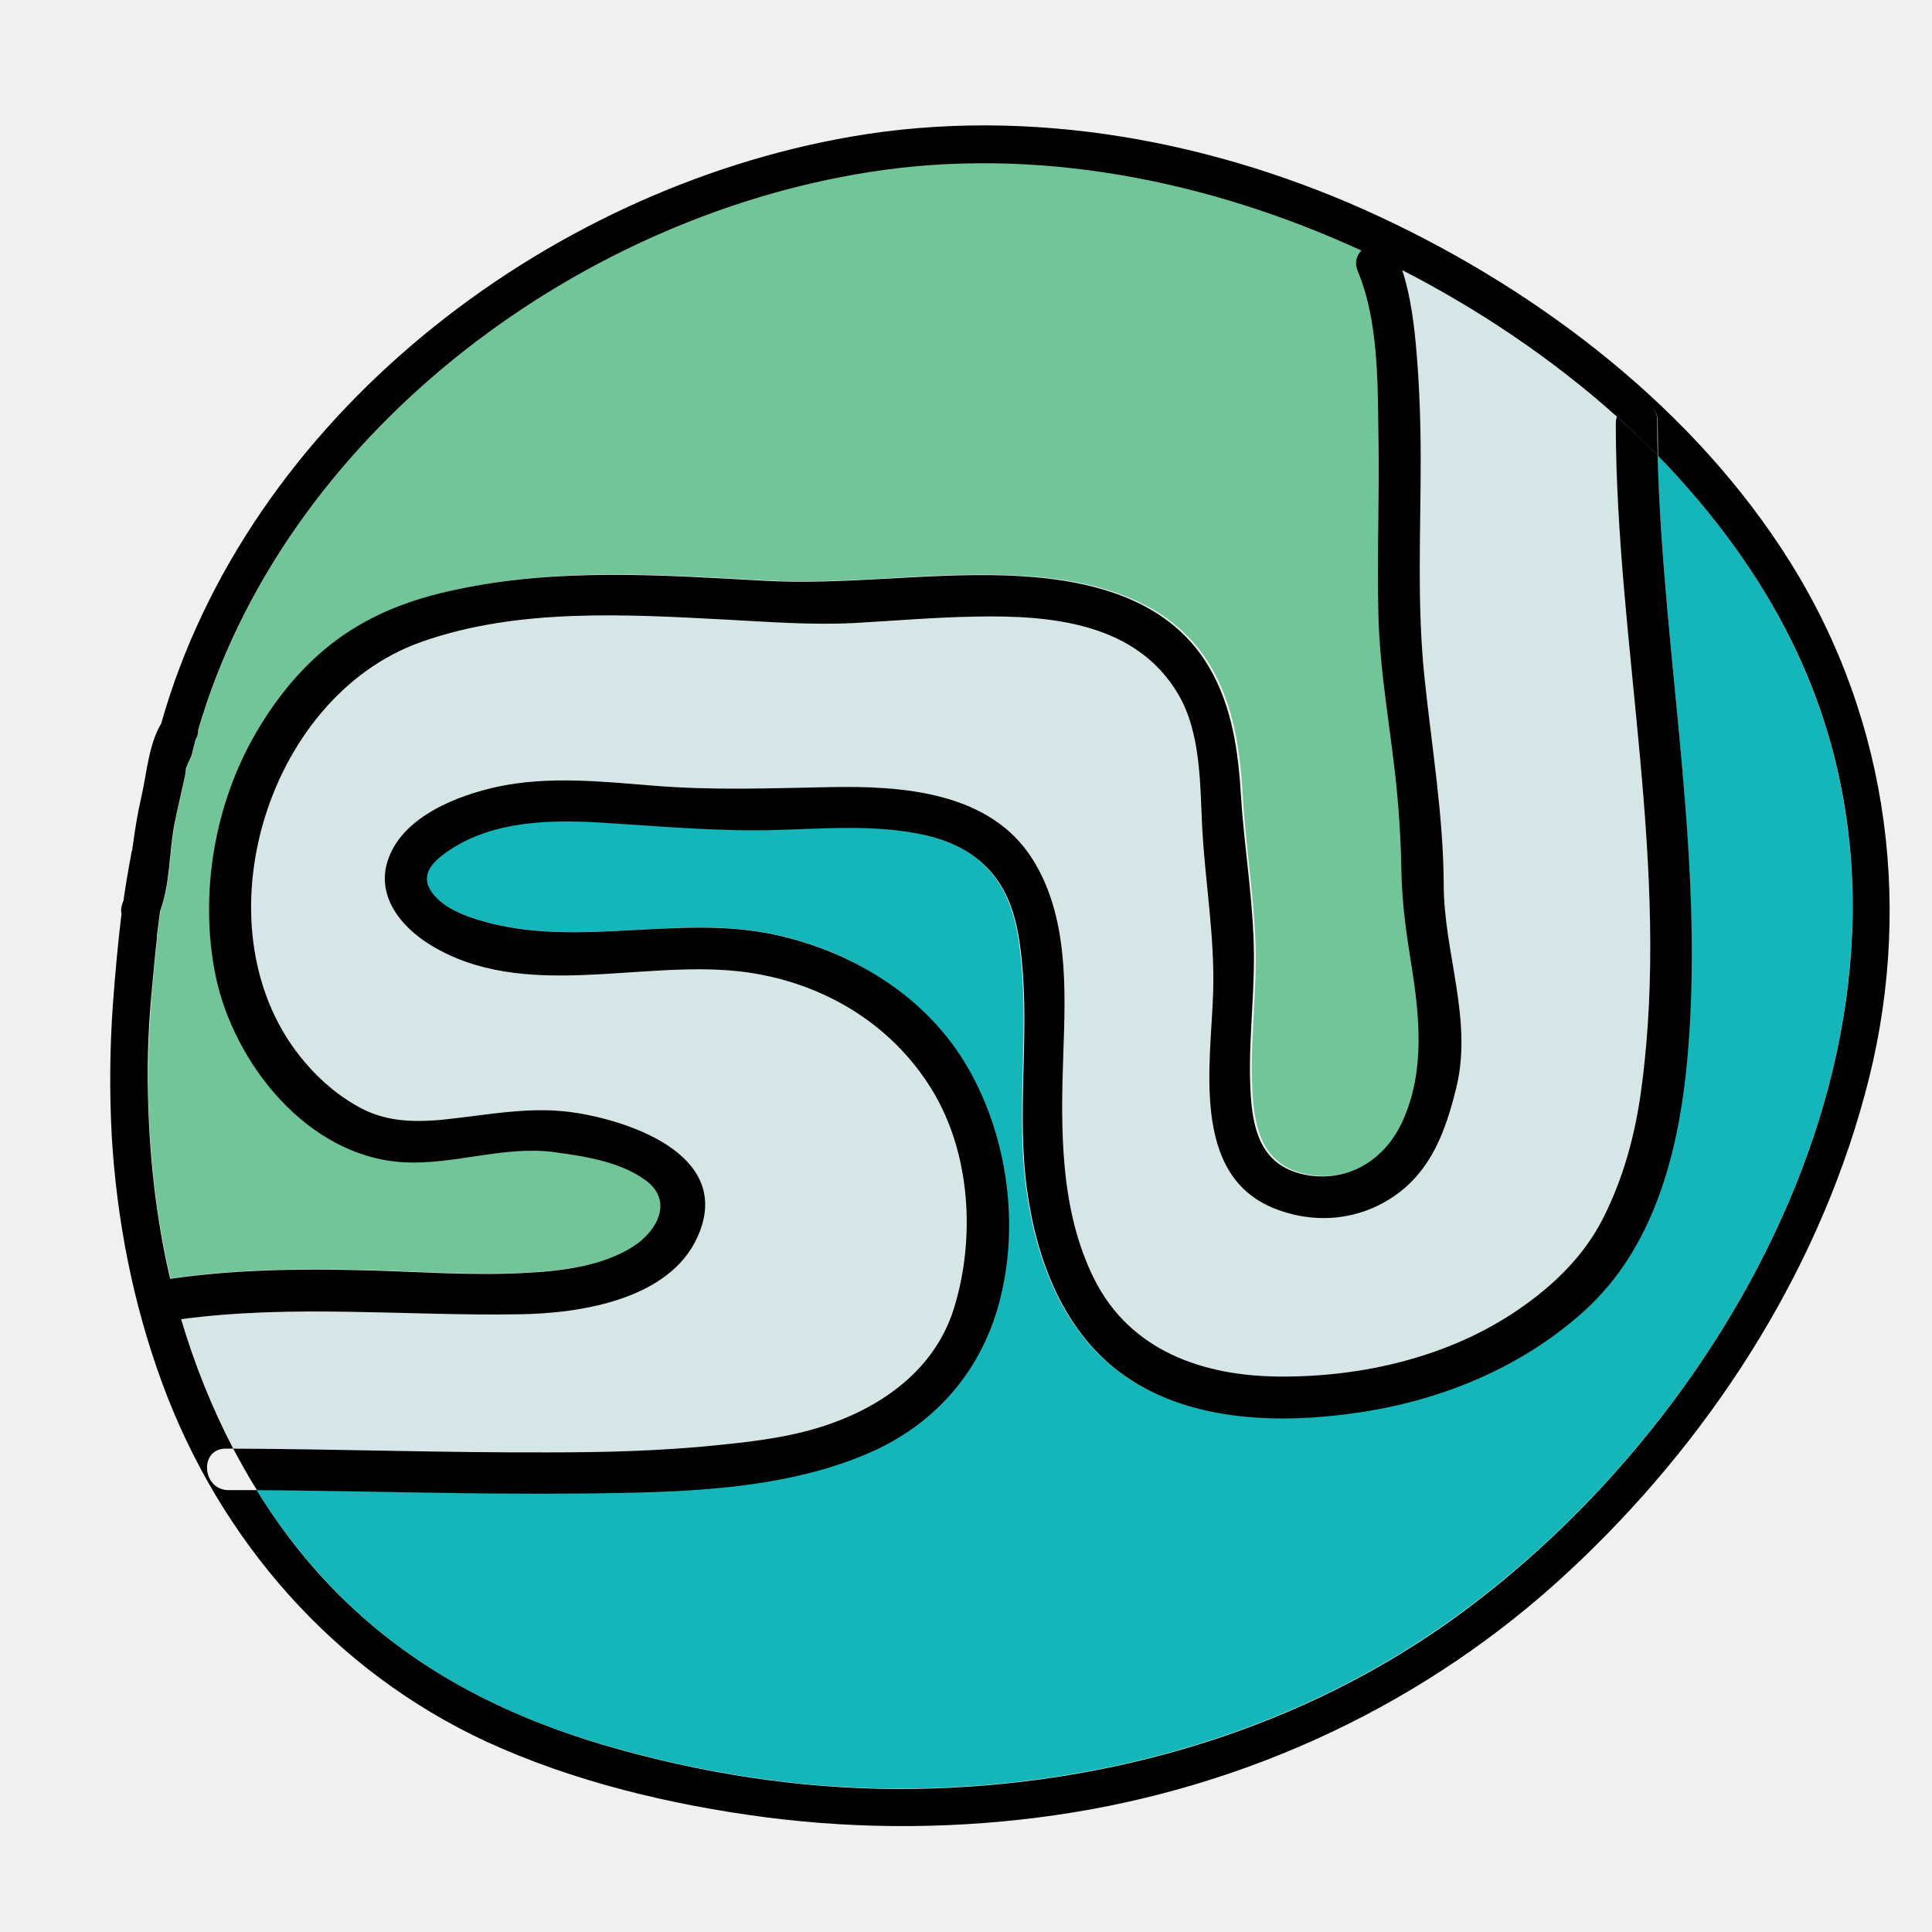
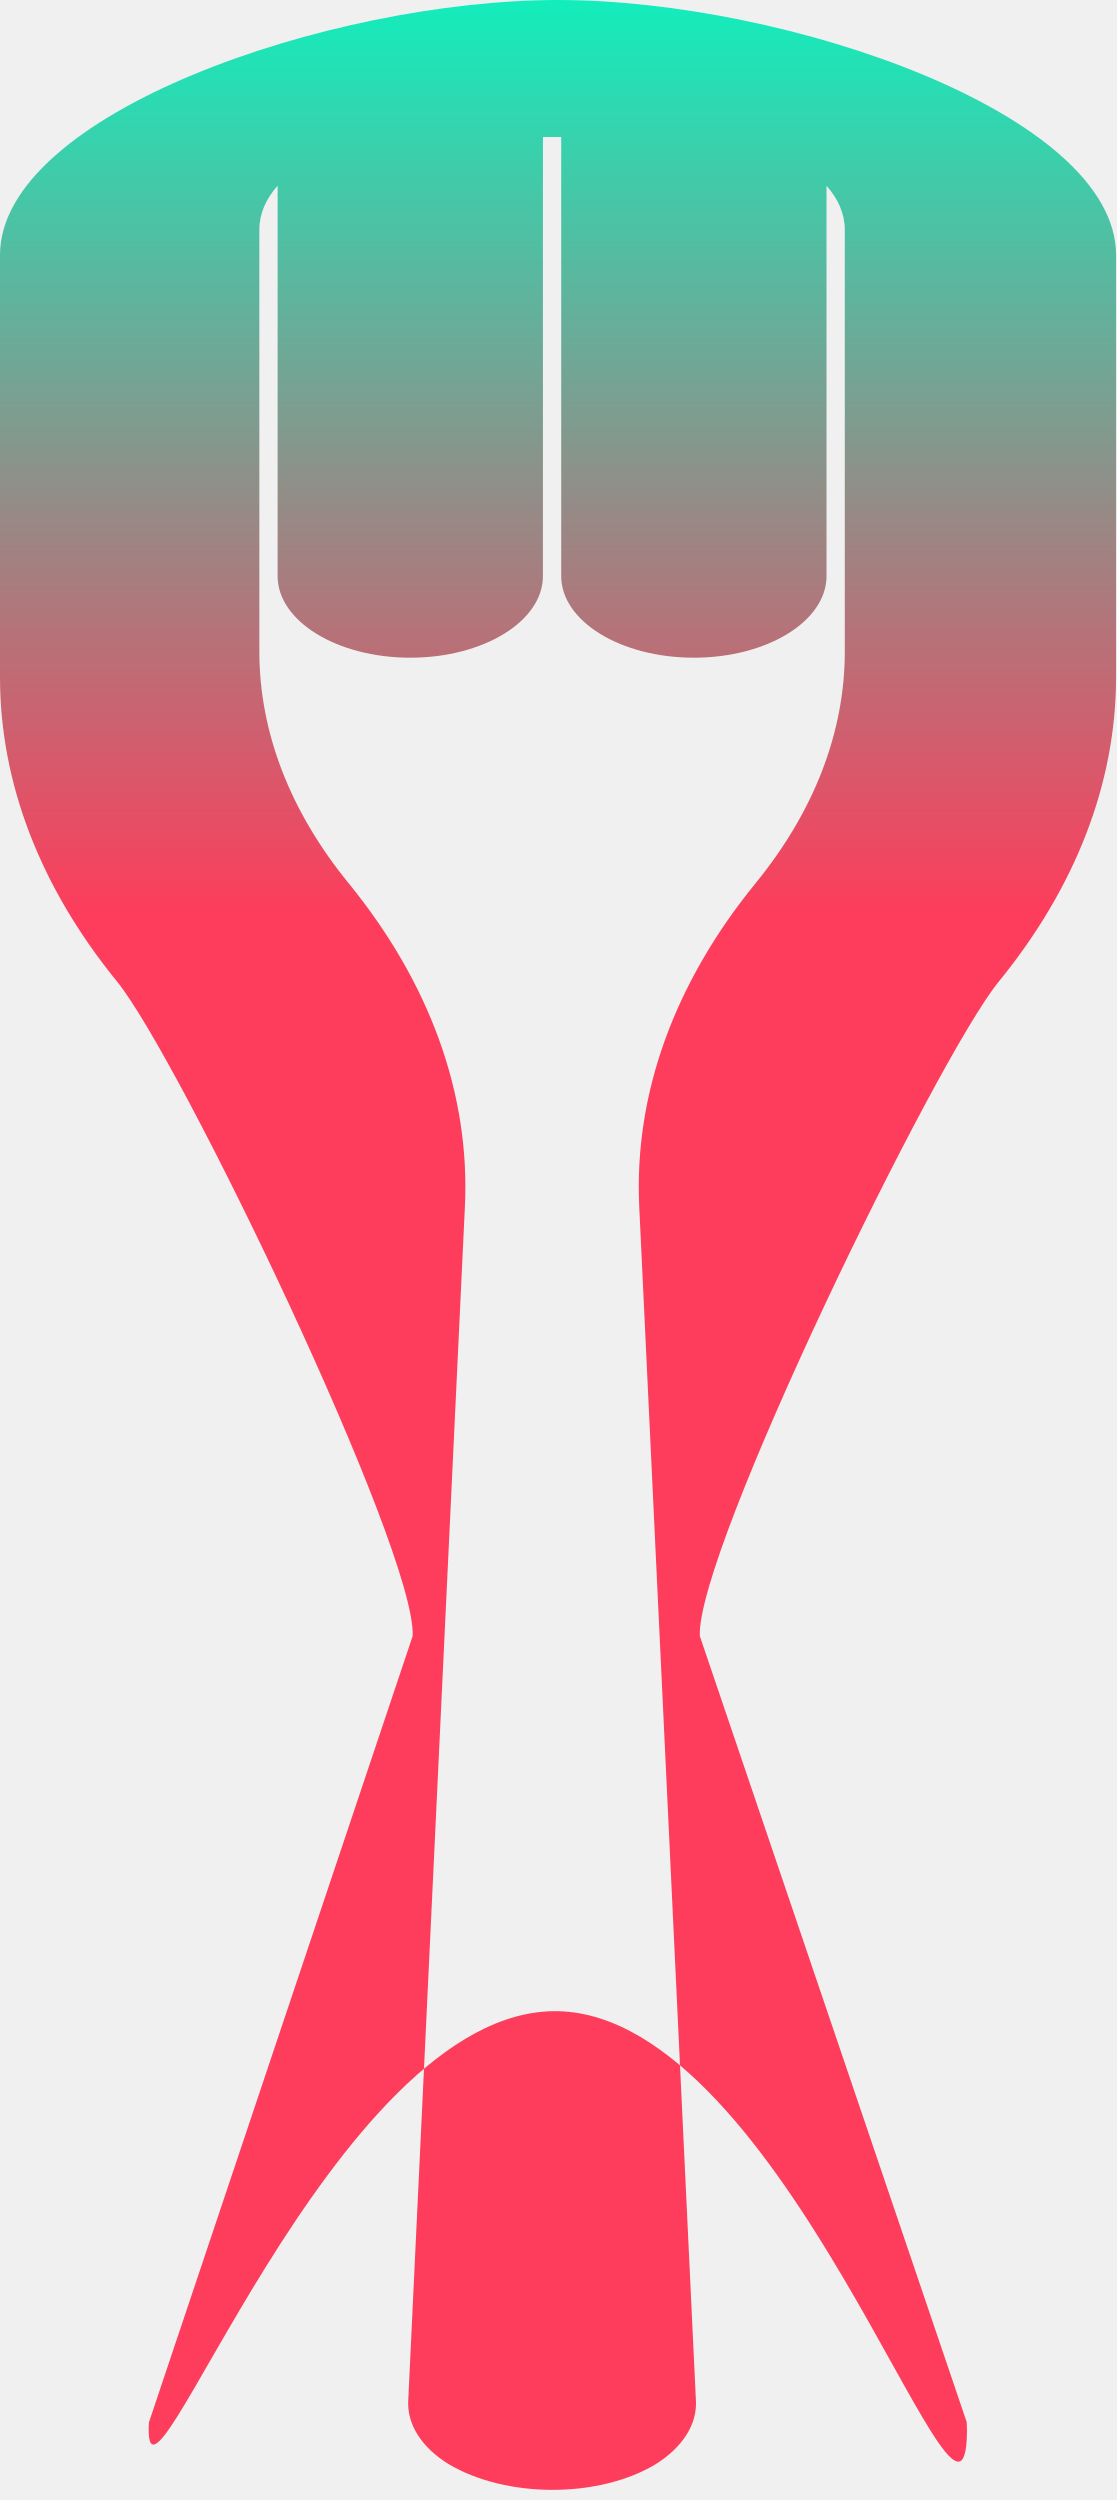
- <svg xmlns="http://www.w3.org/2000/svg" xmlns:xlink="http://www.w3.org/1999/xlink" width="48px" height="48px" viewBox="0 0 48 48" version="1.1">
+ <svg xmlns="http://www.w3.org/2000/svg" xmlns:xlink="http://www.w3.org/1999/xlink" width="75px" height="168px" viewBox="0 0 75 168" version="1.1">
  <defs>
-     <path d="M0 0L48 0L48 48L0 48L0 0Z" id="path_1" />
-     <clipPath id="mask_1">
-       <use xlink:href="#path_1" />
-     </clipPath>
+     <path d="M75,17.133 L75,45.574 C74.979,52.656 72.277,59.639 67.108,65.975 C62.935,71.091 46.765,104.231 47.028,109.943 L64.964,162.771 C64.986,163.164 64.986,163.558 64.964,163.951 C64.432,173.249 52.671,135.478 37.5,135.153 C22.328,134.828 9.476,172.071 10.007,162.787 L27.731,109.943 C27.995,104.226 12.037,71.076 7.862,65.956 C2.707,59.623 0.016,52.646 0,45.567 L0,17.13 C0.018,7.671 22.062,0.011 37.5,-1.42108547e-14 C52.938,0.012 74.982,7.672 75,17.133 Z M56.77,15.411 C56.763,14.364 56.324,13.363 55.542,12.483 L55.542,38.713 C55.542,41.742 51.551,44.198 46.627,44.198 C41.704,44.198 37.713,41.742 37.713,38.713 L37.713,9.206 L36.485,9.206 L36.485,38.713 C36.485,41.742 32.494,44.198 27.571,44.198 C22.647,44.198 18.656,41.742 18.656,38.713 L18.656,12.48 C17.874,13.359 17.435,14.358 17.428,15.401 L17.428,43.831 C17.441,49.211 19.488,54.516 23.41,59.331 C28.9,66.064 31.591,73.522 31.243,81.046 L27.432,161.356 C27.362,162.938 28.349,164.471 30.113,165.568 C33.999,167.896 40.218,167.896 44.043,165.606 C45.86,164.471 46.843,162.935 46.767,161.349 L42.955,81.041 C42.609,73.519 45.302,66.061 50.792,59.332 C54.712,54.518 56.758,49.214 56.77,43.835 L56.77,15.411 Z" id="path-1" />
+     <linearGradient x1="50%" y1="0%" x2="50%" y2="35.286%" id="linearGradient-3">
+       <stop stop-color="#10EFBD" offset="0%" />
+       <stop stop-color="#FE3C5B" offset="100%" />
+     </linearGradient>
+     <rect id="path-4" x="0" y="0" width="180.716" height="174.755" />
  </defs>
-   <g id="icons8_stumbleupon_old_logo">
-     <path d="M0 0L48 0L48 48L0 48L0 0Z" id="Background" fill="none" fill-rule="evenodd" stroke="none" />
-     <g clip-path="url(#mask_1)">
-       <path d="M31.398 19.898C31.276 19.148 31.173 18.416 31.154 17.657C31.136 16.973 31.108 16.279 31.042 15.595C30.901 14.142 30.62 12.707 30.583 11.245C30.545 9.745 30.611 8.245 30.583 6.745C30.555 5.432 30.583 3.913 30.067 2.676C29.983 2.46 30.039 2.282 30.161 2.17C26.364 0.426 22.089 -0.437 17.936 0.22C10.53 1.382 3.367 6.81 1.248 14.085C1.248 14.17 1.23 14.245 1.183 14.329C1.145 14.46 1.108 14.601 1.08 14.732C1.033 14.826 0.986 14.92 0.948 15.023C0.939 15.107 0.92 15.201 0.911 15.276C0.826 15.66 0.723 16.045 0.658 16.429C0.526 17.151 0.555 17.901 0.301 18.585C0.283 18.782 0.255 18.979 0.226 19.176C0.226 19.204 0.226 19.223 0.226 19.241C0.18 19.654 0.142 20.067 0.105 20.479C0.03 21.341 -0.008 22.204 0.001 23.067C0.03 24.632 0.198 26.198 0.555 27.716C0.555 27.716 0.555 27.716 0.564 27.716C2.12 27.491 3.686 27.463 5.251 27.501C6.648 27.529 8.073 27.651 9.47 27.567C10.342 27.51 11.336 27.398 12.086 26.92C12.695 26.535 13.108 25.776 12.395 25.26C11.758 24.801 10.876 24.67 10.117 24.567C8.88 24.407 7.633 24.895 6.376 24.82C4.005 24.679 2.167 22.363 1.717 20.17C1.305 18.154 1.689 15.923 2.73 14.142C3.245 13.26 3.901 12.454 4.726 11.845C5.617 11.188 6.639 10.823 7.717 10.588C10.211 10.054 12.798 10.232 15.329 10.373C17.345 10.485 19.333 10.166 21.348 10.242C23.251 10.307 25.342 10.729 26.392 12.501C26.983 13.495 27.133 14.638 27.198 15.773C27.273 17.067 27.498 18.351 27.517 19.654C27.526 20.835 27.358 22.026 27.442 23.207C27.508 24.163 27.789 24.951 28.829 25.138C29.88 25.326 30.789 24.735 31.22 23.779C31.745 22.532 31.605 21.192 31.398 19.898L31.398 19.898Z" transform="translate(3.682959 4.046041)" id="Shape" fill="#71C598" fill-rule="evenodd" stroke="none" />
-       <path d="M35.644 3.834C35.644 3.769 35.653 3.703 35.672 3.647C34.05 2.194 32.212 0.966 30.328 0C30.544 0.647 30.628 1.378 30.684 2.044C30.769 2.934 30.788 3.834 30.788 4.734C30.788 6.525 30.694 8.334 30.881 10.116C31.059 11.841 31.359 13.519 31.359 15.262C31.369 16.95 32.1 18.628 31.669 20.325C31.406 21.356 31.059 22.359 30.141 22.997C29.25 23.616 28.144 23.709 27.141 23.306C25.05 22.462 25.584 19.669 25.631 17.906C25.669 16.538 25.434 15.225 25.359 13.866C25.303 12.778 25.331 11.494 24.759 10.528C23.709 8.747 21.6 8.559 19.716 8.606C18.722 8.625 17.719 8.719 16.725 8.766C15.656 8.822 14.597 8.737 13.528 8.681C11.044 8.559 8.353 8.4 5.963 9.234C2.062 10.631 0.337 16.5 3.075 19.697C3.478 20.166 3.975 20.587 4.528 20.869C5.128 21.169 5.766 21.197 6.431 21.131C7.594 21.028 8.7 20.766 9.863 20.962C11.316 21.206 13.716 22.078 12.834 24.028C12.131 25.594 9.919 25.941 8.4 25.959C5.597 25.997 2.794 25.706 0 26.081C0.328 27.188 0.759 28.275 1.294 29.297C3.909 29.297 6.516 29.391 9.131 29.391C10.556 29.391 11.981 29.353 13.397 29.203C14.334 29.1 15.272 28.978 16.163 28.669C17.55 28.181 18.769 27.244 19.209 25.781C19.734 24.056 19.613 21.956 18.666 20.4C17.625 18.684 15.825 17.653 13.847 17.438C11.372 17.166 8.494 18.178 6.206 16.791C5.447 16.331 4.8 15.525 5.166 14.597C5.569 13.575 6.872 13.069 7.856 12.853C9.131 12.581 10.444 12.713 11.728 12.825C13.191 12.947 14.634 12.9 16.097 12.863C17.887 12.825 20.1 12.966 21.159 14.662C22.041 16.078 21.975 17.869 21.919 19.462C21.853 21.337 21.825 23.363 22.688 25.087C23.578 26.859 25.369 27.488 27.262 27.506C29.334 27.525 31.519 27.019 33.244 25.828C34.078 25.256 34.828 24.525 35.306 23.616C35.841 22.594 36.131 21.478 36.281 20.344C37.022 14.85 35.653 9.319 35.644 3.834L35.644 3.834Z" transform="translate(4.500001 6.69375)" id="Shape" fill="#D6E5E5" fill-rule="evenodd" stroke="none" />
-       <path d="M38.147 4.622C37.312 2.925 36.159 1.369 34.819 0C34.95 5.109 36.056 10.219 35.503 15.328C35.269 17.466 34.659 19.688 33.028 21.197C31.5 22.613 29.512 23.438 27.459 23.756C25.519 24.056 23.25 24.028 21.572 22.866C20.062 21.816 19.378 20.016 19.134 18.253C18.872 16.35 19.191 14.447 19.003 12.553C18.938 11.859 18.806 11.119 18.394 10.537C17.972 9.928 17.306 9.581 16.594 9.422C15.328 9.141 14.025 9.272 12.741 9.3C11.334 9.328 9.956 9.197 8.55 9.113C7.275 9.037 5.878 9.066 4.781 9.797C4.491 9.994 4.088 10.303 4.266 10.706C4.434 11.091 4.894 11.325 5.278 11.456C7.763 12.338 10.378 11.353 12.909 11.906C14.831 12.328 16.641 13.453 17.653 15.188C18.666 16.931 18.966 19.191 18.413 21.141C17.934 22.819 16.809 24.075 15.216 24.769C13.022 25.725 10.425 25.753 8.072 25.781C5.381 25.809 2.691 25.716 0 25.697C0.769 26.934 1.706 28.059 2.822 29.016C4.528 30.469 6.525 31.425 8.672 32.044C11.016 32.728 13.453 33.112 15.9 33.122C20.728 33.131 25.575 31.819 29.55 29.025C36.919 23.85 42.459 13.387 38.147 4.622L38.147 4.622Z" transform="translate(6.365629 11.31562)" id="Shape" fill="#14B6B9" fill-rule="evenodd" stroke="none" />
-       <path d="M41.745 10.863C39.383 7.076 35.567 4.151 31.555 2.276C27.495 0.382 22.855 -0.49 18.411 0.279C10.742 1.61 3.411 7.282 1.264 14.866C0.955 15.382 0.908 16.094 0.777 16.666C0.683 17.069 0.617 17.482 0.561 17.894C0.552 17.932 0.552 17.979 0.542 18.016C0.533 18.044 0.524 18.063 0.524 18.091C0.449 18.485 0.383 18.879 0.327 19.272C0.327 19.282 0.317 19.282 0.317 19.291C0.271 19.404 0.261 19.507 0.28 19.591C0.186 20.351 0.121 21.11 0.064 21.869C-0.011 22.938 -0.02 24.016 0.036 25.085C0.158 27.176 0.561 29.257 1.283 31.226C2.717 35.144 5.549 38.397 9.355 40.16C11.521 41.154 13.93 41.726 16.283 42.035C18.674 42.344 21.111 42.326 23.502 41.979C28.274 41.285 32.736 39.194 36.261 35.904C39.674 32.726 42.355 28.629 43.583 24.11C44.821 19.619 44.23 14.838 41.745 10.863L41.745 10.863ZM1.489 28.657C1.133 27.138 0.964 25.563 0.936 24.007C0.917 23.144 0.955 22.282 1.039 21.419C1.077 21.007 1.114 20.594 1.161 20.182C1.161 20.163 1.161 20.135 1.161 20.116C1.189 19.919 1.217 19.722 1.236 19.526C1.489 18.841 1.461 18.082 1.592 17.369C1.667 16.985 1.761 16.601 1.846 16.216C1.864 16.141 1.874 16.057 1.883 15.963C1.921 15.869 1.967 15.766 2.014 15.672C2.052 15.541 2.08 15.401 2.117 15.269C2.164 15.185 2.192 15.101 2.183 15.026C4.302 7.751 11.464 2.322 18.861 1.16C23.014 0.504 27.289 1.366 31.086 3.11C30.964 3.232 30.908 3.41 30.992 3.616C31.508 4.844 31.489 6.372 31.508 7.685C31.536 9.185 31.471 10.685 31.508 12.185C31.546 13.657 31.827 15.082 31.967 16.535C32.033 17.219 32.071 17.913 32.08 18.597C32.099 19.357 32.202 20.088 32.324 20.838C32.53 22.132 32.67 23.482 32.117 24.719C31.695 25.676 30.786 26.266 29.727 26.079C28.686 25.891 28.405 25.104 28.339 24.147C28.255 22.966 28.424 21.776 28.414 20.594C28.405 19.291 28.18 18.007 28.096 16.713C28.03 15.579 27.88 14.435 27.289 13.441C26.239 11.669 24.149 11.247 22.245 11.182C20.23 11.116 18.242 11.426 16.227 11.313C13.695 11.172 11.108 10.994 8.614 11.529C7.536 11.754 6.524 12.119 5.624 12.785C4.799 13.394 4.142 14.201 3.627 15.082C2.586 16.863 2.211 19.094 2.614 21.11C3.064 23.304 4.902 25.619 7.274 25.76C8.521 25.835 9.777 25.347 11.014 25.507C11.774 25.61 12.655 25.741 13.292 26.201C14.005 26.716 13.592 27.476 12.983 27.86C12.233 28.338 11.23 28.46 10.367 28.507C8.971 28.591 7.555 28.469 6.149 28.441C4.621 28.404 3.055 28.432 1.489 28.657C1.499 28.657 1.499 28.657 1.489 28.657L1.489 28.657ZM33.186 37.235C29.211 40.029 24.364 41.341 19.536 41.332C17.089 41.322 14.652 40.938 12.308 40.254C10.161 39.626 8.164 38.679 6.458 37.226C5.333 36.269 4.396 35.144 3.636 33.907C3.402 33.907 3.177 33.907 2.942 33.907C2.277 33.907 2.202 32.876 2.867 32.876C2.933 32.876 2.989 32.876 3.055 32.876C2.521 31.854 2.089 30.766 1.761 29.66C4.555 29.285 7.349 29.585 10.161 29.538C11.68 29.519 13.902 29.172 14.595 27.607C15.467 25.657 13.077 24.785 11.624 24.541C10.461 24.344 9.355 24.597 8.192 24.71C7.536 24.766 6.889 24.747 6.289 24.447C5.736 24.166 5.239 23.754 4.836 23.276C2.099 20.079 3.814 14.21 7.733 12.832C10.114 11.988 12.814 12.147 15.299 12.279C16.367 12.335 17.427 12.419 18.495 12.363C19.489 12.307 20.483 12.222 21.486 12.204C23.37 12.166 25.48 12.354 26.53 14.126C27.102 15.091 27.074 16.376 27.13 17.463C27.205 18.822 27.439 20.135 27.402 21.504C27.355 23.266 26.82 26.06 28.911 26.904C29.914 27.307 31.02 27.213 31.911 26.594C32.83 25.957 33.186 24.954 33.439 23.922C33.861 22.226 33.13 20.547 33.13 18.86C33.12 17.116 32.83 15.438 32.652 13.713C32.464 11.922 32.558 10.122 32.558 8.332C32.558 7.432 32.53 6.541 32.455 5.641C32.399 4.976 32.314 4.254 32.099 3.597C33.983 4.563 35.821 5.791 37.442 7.244C37.611 6.757 38.436 6.757 38.446 7.347C38.446 7.638 38.455 7.929 38.455 8.21C39.795 9.588 40.949 11.135 41.783 12.832C46.086 21.588 40.545 32.051 33.186 37.235L33.186 37.235Z" transform="translate(2.738841 3.115053)" id="Shape" fill="#000000" fill-rule="evenodd" stroke="none" />
-       <path d="M35.391 0.966C35.062 0.628 34.725 0.309 34.378 0C34.359 0.056 34.35 0.113 34.35 0.188C34.359 5.672 35.728 11.203 34.987 16.688C34.837 17.831 34.538 18.938 34.013 19.959C33.544 20.869 32.784 21.6 31.95 22.172C30.225 23.363 28.05 23.869 25.969 23.85C24.075 23.831 22.284 23.203 21.394 21.431C20.531 19.706 20.559 17.681 20.625 15.806C20.681 14.203 20.747 12.412 19.866 11.006C18.806 9.309 16.594 9.169 14.803 9.206C13.341 9.234 11.897 9.291 10.434 9.169C9.15 9.066 7.838 8.925 6.562 9.197C5.578 9.412 4.266 9.919 3.872 10.941C3.506 11.869 4.153 12.675 4.912 13.134C7.191 14.522 10.069 13.509 12.553 13.781C14.531 13.997 16.331 15.028 17.372 16.744C18.319 18.309 18.441 20.4 17.916 22.125C17.475 23.587 16.256 24.516 14.869 25.012C13.978 25.331 13.041 25.453 12.103 25.547C10.688 25.697 9.262 25.734 7.838 25.734C5.222 25.744 2.616 25.65 0 25.641C0.188 25.988 0.375 26.334 0.591 26.672C3.281 26.691 5.972 26.784 8.662 26.756C11.016 26.728 13.613 26.7 15.806 25.744C17.4 25.05 18.525 23.784 19.003 22.116C19.556 20.166 19.256 17.906 18.244 16.163C17.241 14.428 15.431 13.312 13.5 12.881C10.969 12.319 8.353 13.303 5.869 12.431C5.494 12.3 5.034 12.066 4.856 11.681C4.678 11.278 5.081 10.969 5.372 10.772C6.469 10.041 7.866 10.012 9.141 10.088C10.537 10.172 11.925 10.303 13.331 10.275C14.616 10.247 15.919 10.116 17.184 10.397C17.897 10.556 18.562 10.903 18.984 11.512C19.397 12.094 19.528 12.834 19.594 13.528C19.781 15.431 19.462 17.334 19.725 19.228C19.969 20.991 20.653 22.791 22.163 23.841C23.831 25.003 26.109 25.031 28.05 24.731C30.103 24.413 32.081 23.587 33.619 22.172C35.25 20.663 35.859 18.441 36.094 16.303C36.628 11.184 35.522 6.075 35.391 0.966L35.391 0.966Z" transform="translate(5.793751 10.35)" id="Shape" fill="#000000" fill-rule="evenodd" stroke="none" />
-       <path d="M1.003 0.46C1.003 -0.14 0.169 -0.13 0 0.357C0.347 0.666 0.684 0.995 1.012 1.323C1.003 1.032 1.003 0.741 1.003 0.46L1.003 0.46Z" transform="translate(40.17188 9.99299)" id="Shape" fill="#000000" fill-rule="evenodd" stroke="none" />
+   <g id="Food-Delivery-App---High-Fidelity-Design" stroke="none" stroke-width="1" fill="none" fill-rule="evenodd">
+     <g id="Splash-Screen" transform="translate(-157, -250)">
+       <g id="Logo-/-Purple" transform="translate(157, 250)">
+         <mask id="mask-2" fill="white">
+           <use xlink:href="#path-1" />
+         </mask>
+         <g id="Combined-Shape" fill-rule="nonzero" />
+         <g id="↳🎨Color" mask="url(#mask-2)">
+           <g transform="translate(-31.04167, 0)">
+             <mask id="mask-5" fill="white">
+               <use xlink:href="#path-4" />
+             </mask>
+             <use id="Rectangular" stroke="none" fill="url(#linearGradient-3)" fill-rule="evenodd" xlink:href="#path-4" />
+             <g id="↳⚙️State" stroke="none" stroke-width="1" fill="none" fill-rule="evenodd" mask="url(#mask-5)" opacity="0.1">
+               <rect id="Rectangular" x="0" y="0" width="180.716" height="174.755" />
+             </g>
+           </g>
+         </g>
+       </g>
    </g>
  </g>
</svg>
